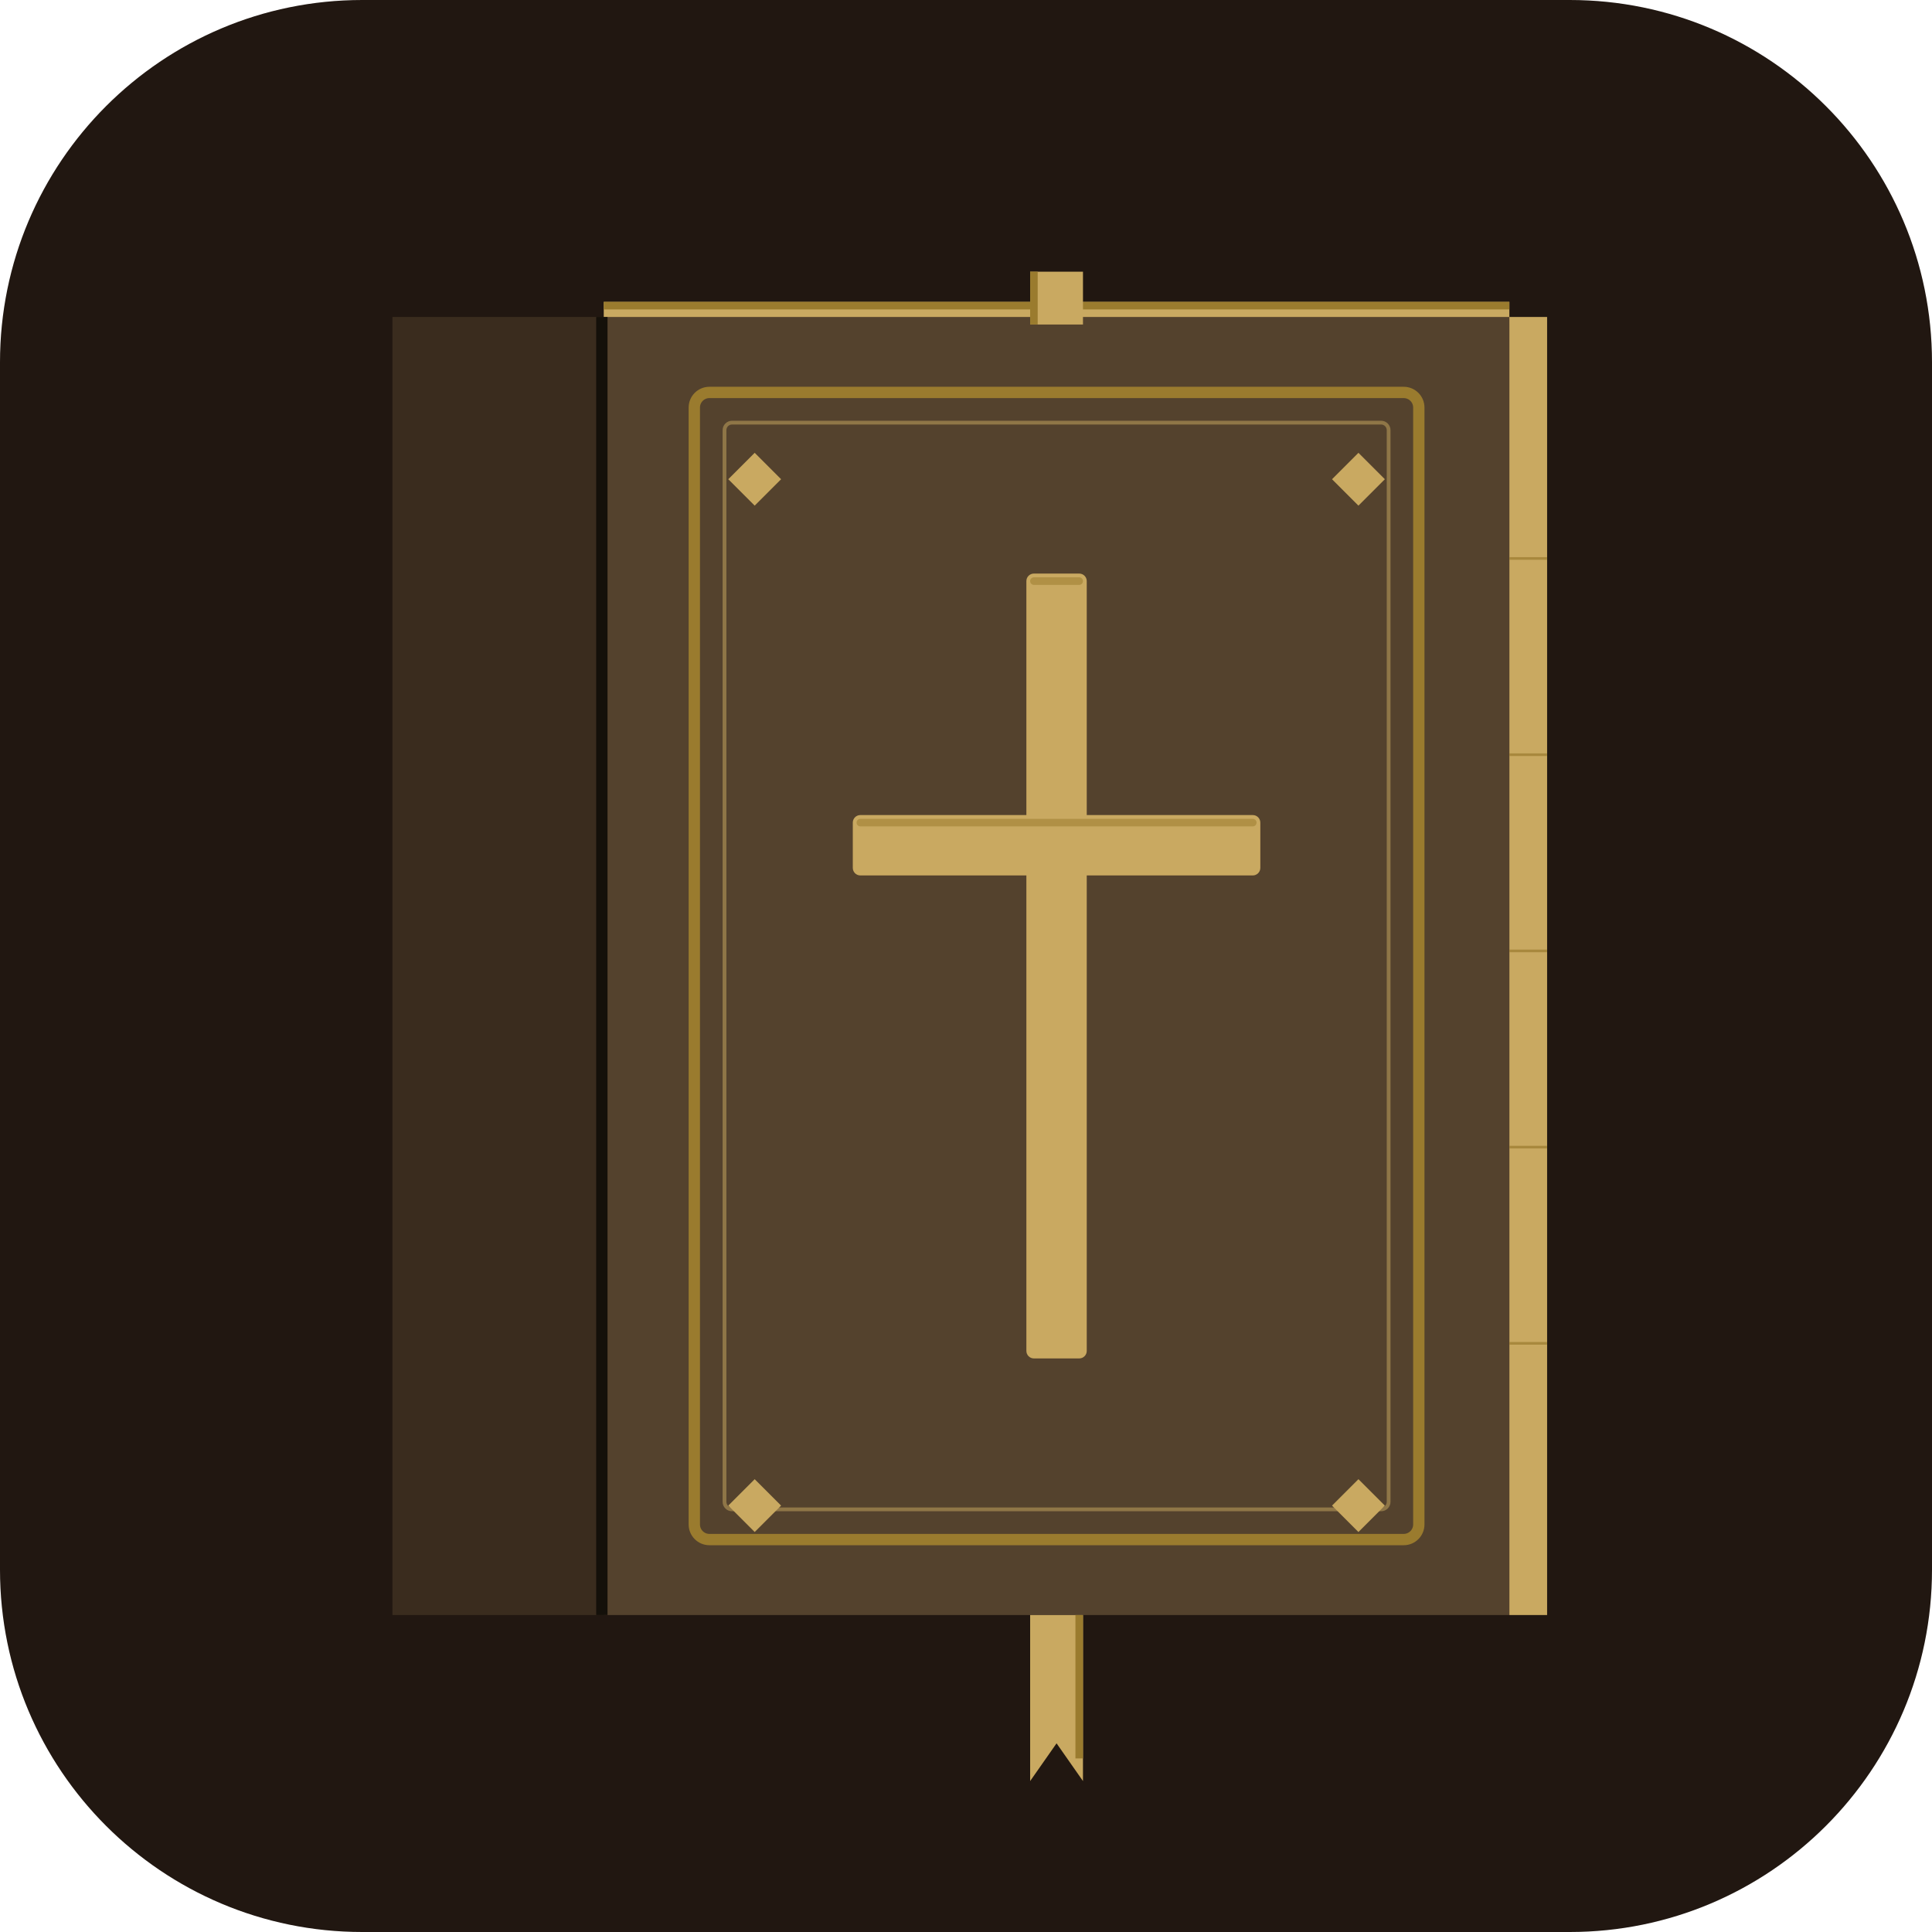
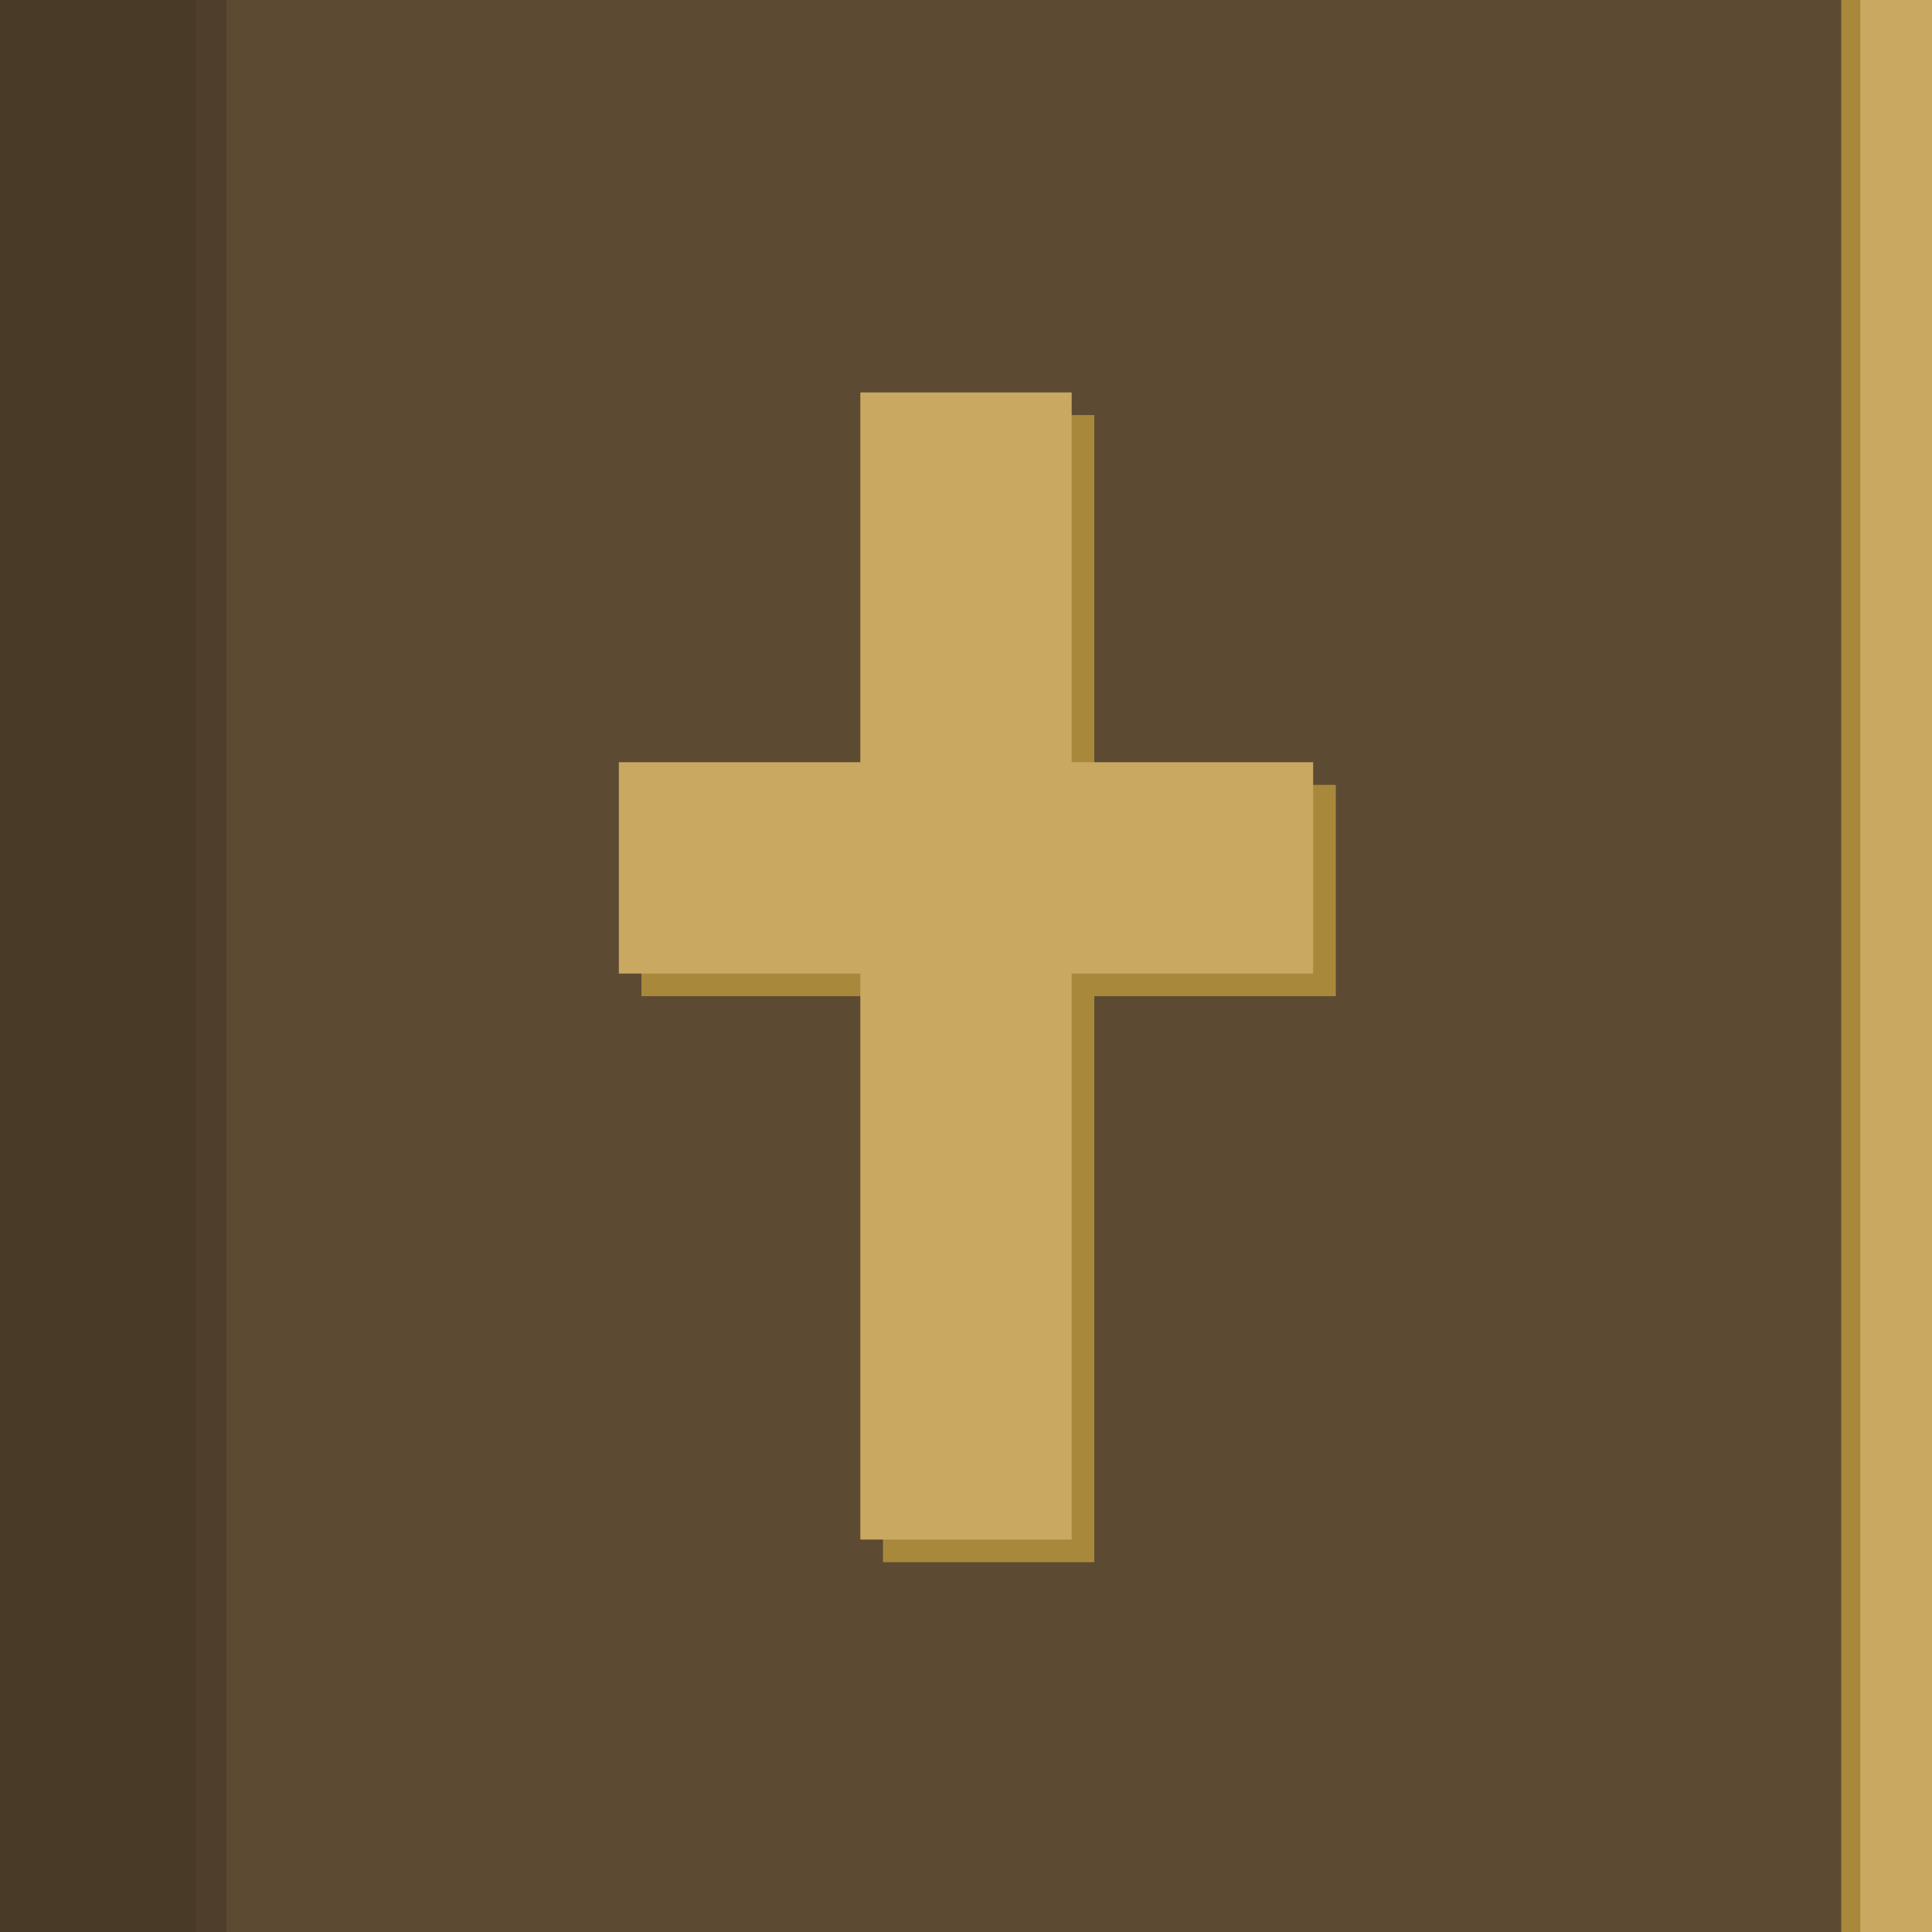
- <svg xmlns="http://www.w3.org/2000/svg" viewBox="0 0 512 512" width="512" height="512">
-   <rect width="512" height="512" rx="96" fill="#211711" />
-   <rect x="160" y="80" width="240" height="6" fill="#c9a961" />
-   <rect x="160" y="80" width="240" height="2" fill="#9a7b2e" />
-   <rect x="104" y="84" width="56" height="344" fill="#3a2c1e" />
-   <rect x="160" y="84" width="240" height="344" fill="#54422d" />
-   <rect x="158" y="84" width="3" height="344" fill="#14100a" />
-   <rect x="400" y="84" width="10" height="344" fill="#c9a961" />
-   <g stroke="#9a7b2e" stroke-width="0.7" opacity="0.7">
-     <line x1="400" y1="148" x2="410" y2="148" />
-     <line x1="400" y1="200" x2="410" y2="200" />
-     <line x1="400" y1="252" x2="410" y2="252" />
-     <line x1="400" y1="304" x2="410" y2="304" />
-     <line x1="400" y1="356" x2="410" y2="356" />
-   </g>
-   <rect x="184" y="104" width="192" height="304" fill="none" stroke="#9a7b2e" stroke-width="3" rx="4" />
-   <rect x="192" y="112" width="176" height="288" fill="none" stroke="#c9a961" stroke-width="1" rx="2" opacity="0.5" />
-   <g fill="#c9a961">
-     <path d="M 200 120 l 7 7 l -7 7 l -7 -7 z" />
-     <path d="M 360 120 l 7 7 l -7 7 l -7 -7 z" />
-     <path d="M 200 392 l 7 7 l -7 7 l -7 -7 z" />
-     <path d="M 360 392 l 7 7 l -7 7 l -7 -7 z" />
-   </g>
-   <g fill="#c9a961">
-     <rect x="272" y="152" width="16" height="208" rx="2" />
-     <rect x="226" y="216" width="108" height="16" rx="2" />
-   </g>
-   <g fill="#9a7b2e" opacity="0.55">
-     <rect x="273" y="153" width="14" height="2" rx="1" />
-     <rect x="227" y="217" width="106" height="2" rx="1" />
-   </g>
-   <rect x="273" y="72" width="14" height="14" fill="#c9a961" />
-   <rect x="273" y="72" width="2" height="14" fill="#9a7b2e" />
-   <path d="M 273 428 L 287 428 L 287 472 L 280 462 L 273 472 Z" fill="#c9a961" />
-   <rect x="285" y="428" width="2" height="38" fill="#9a7b2e" />
+ <svg xmlns="http://www.w3.org/2000/svg" viewBox="0 0 512 512" role="img" aria-labelledby="title">
+   <rect width="512" height="512" fill="#5c4a33" />
+   <rect width="52" height="512" fill="#493a28" />
+   <rect x="52" width="8" height="512" fill="#4f3e2b" />
+   <rect x="488" width="24" height="512" fill="#c9a961" />
+   <rect x="488" width="5" height="512" fill="#a8893c" />
+   <path d="M228 104h56v98h64v56h-64v150h-56V258h-64v-56h64z" fill="#a8893c" transform="translate(6 6)" />
+   <path d="M228 104h56v98h64v56h-64v150h-56V258h-64v-56h64z" fill="#c9a961" />
</svg>
